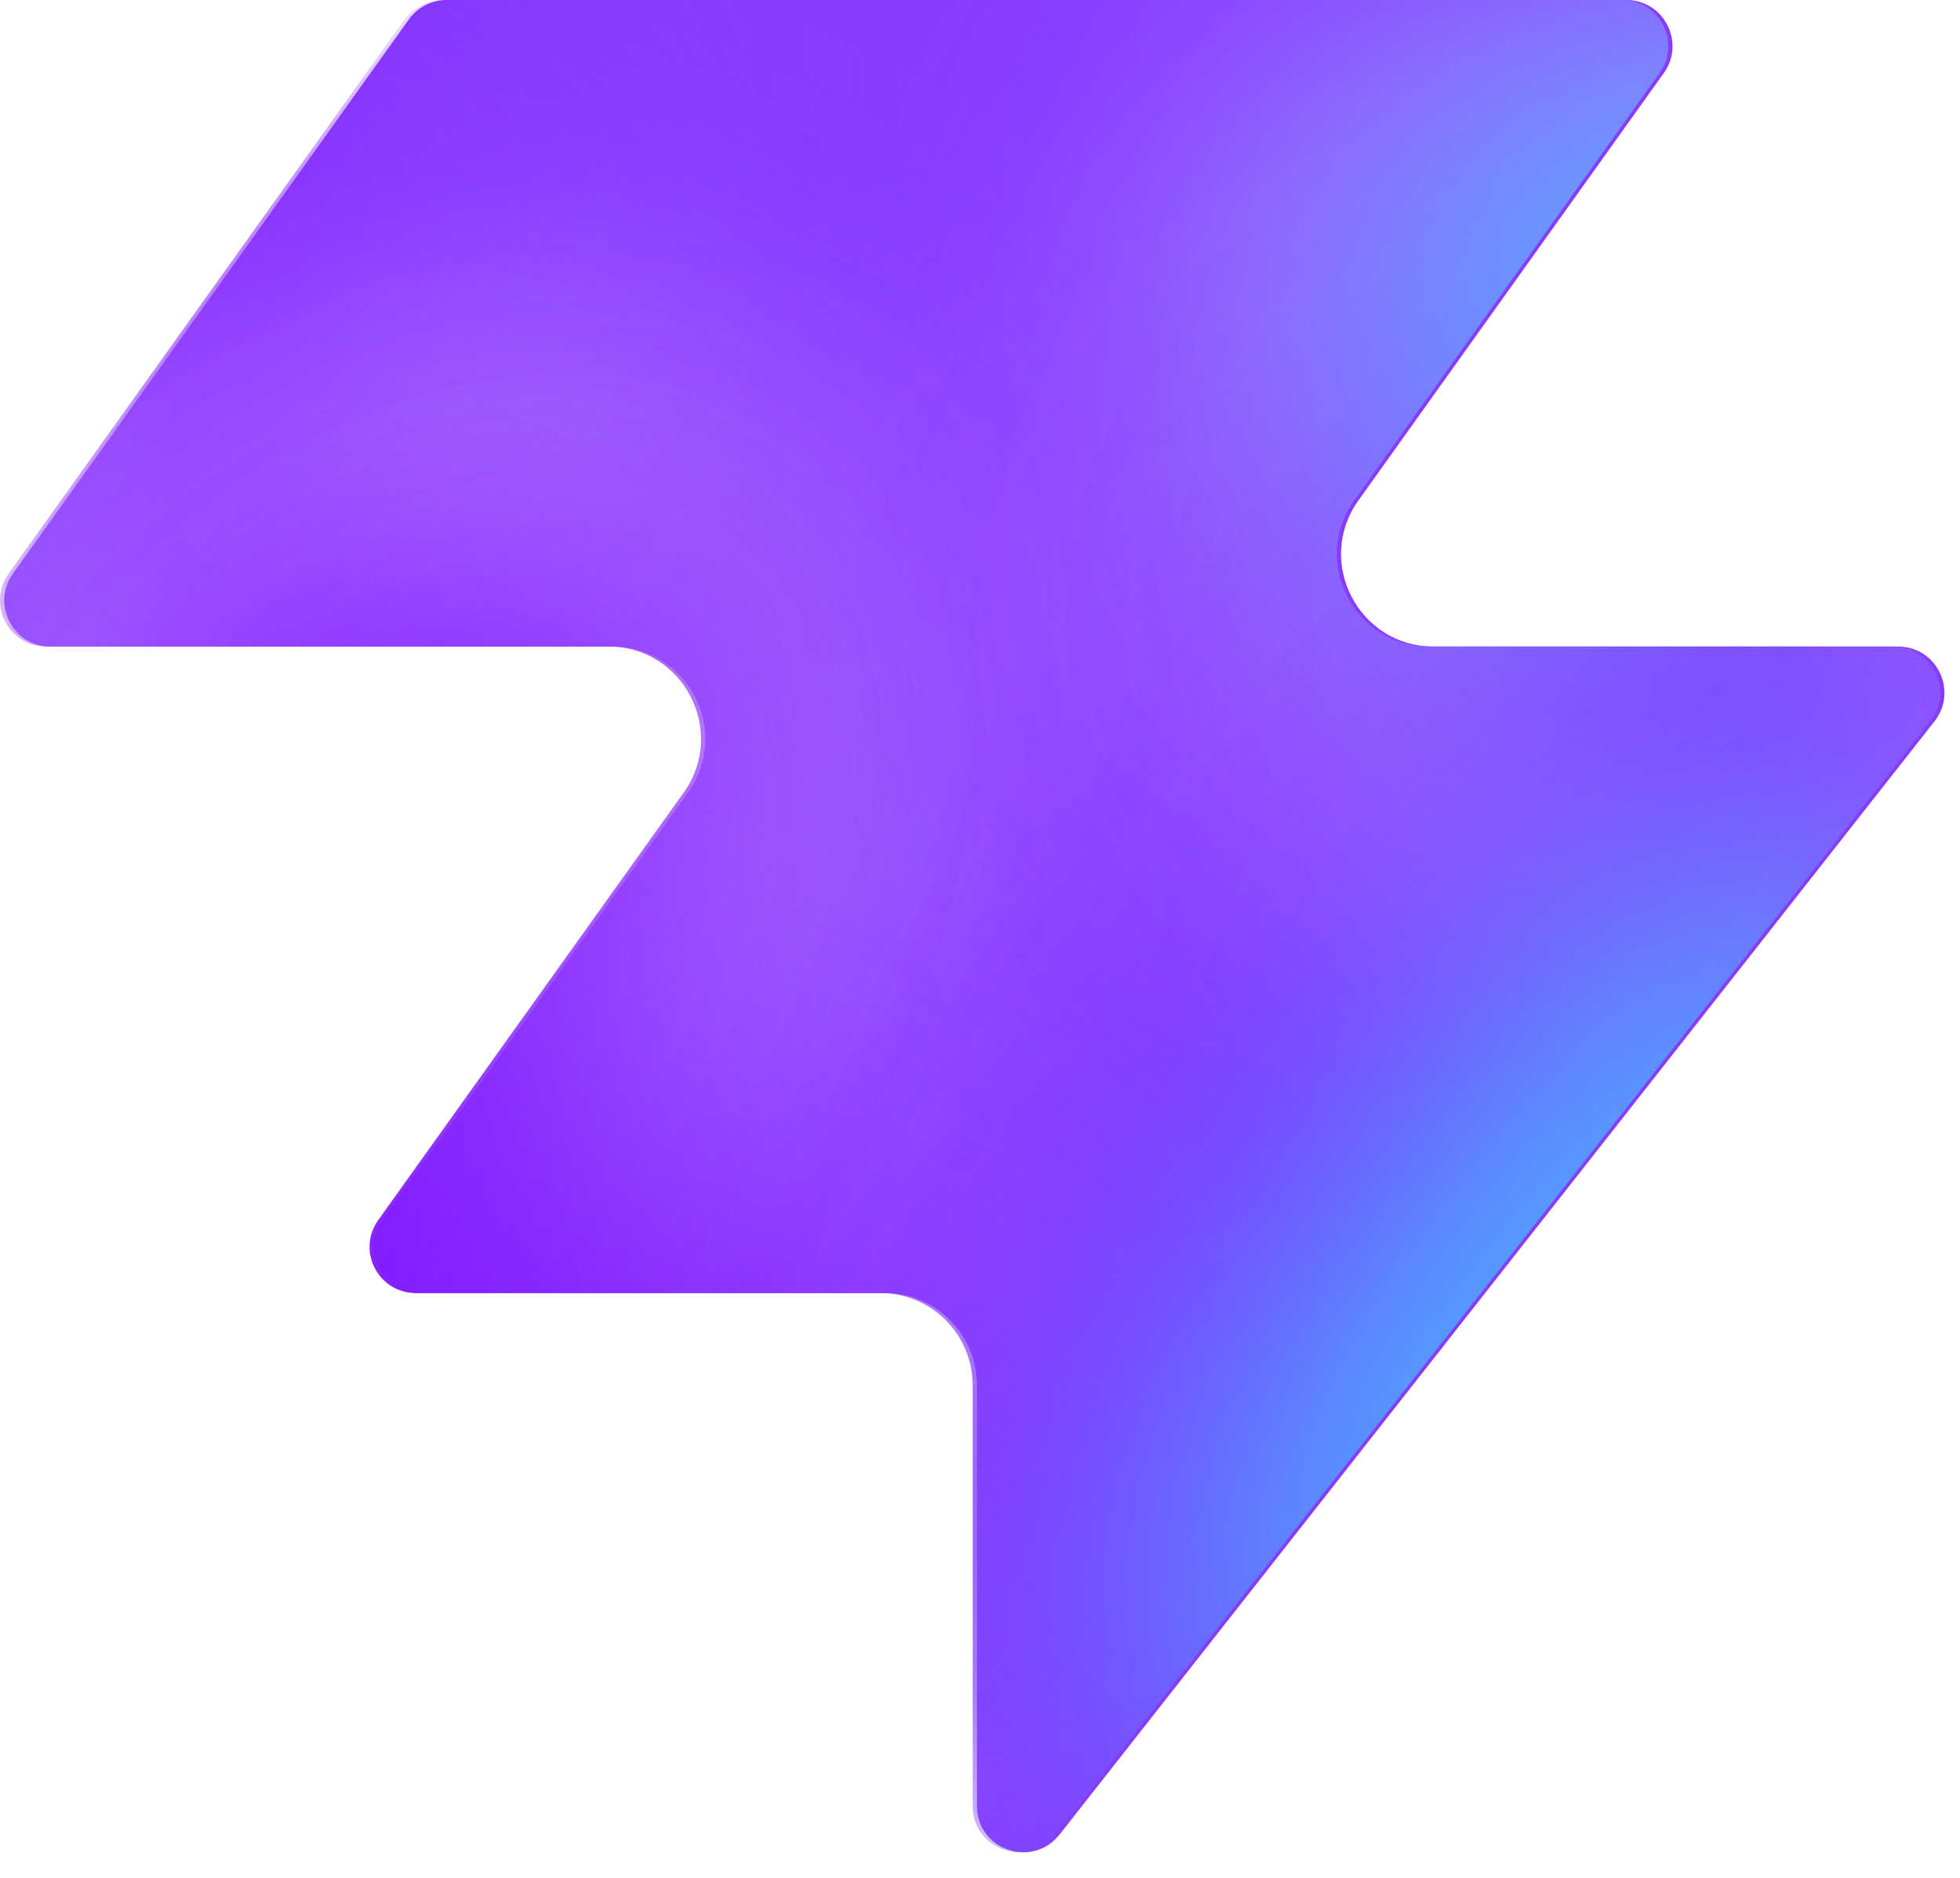
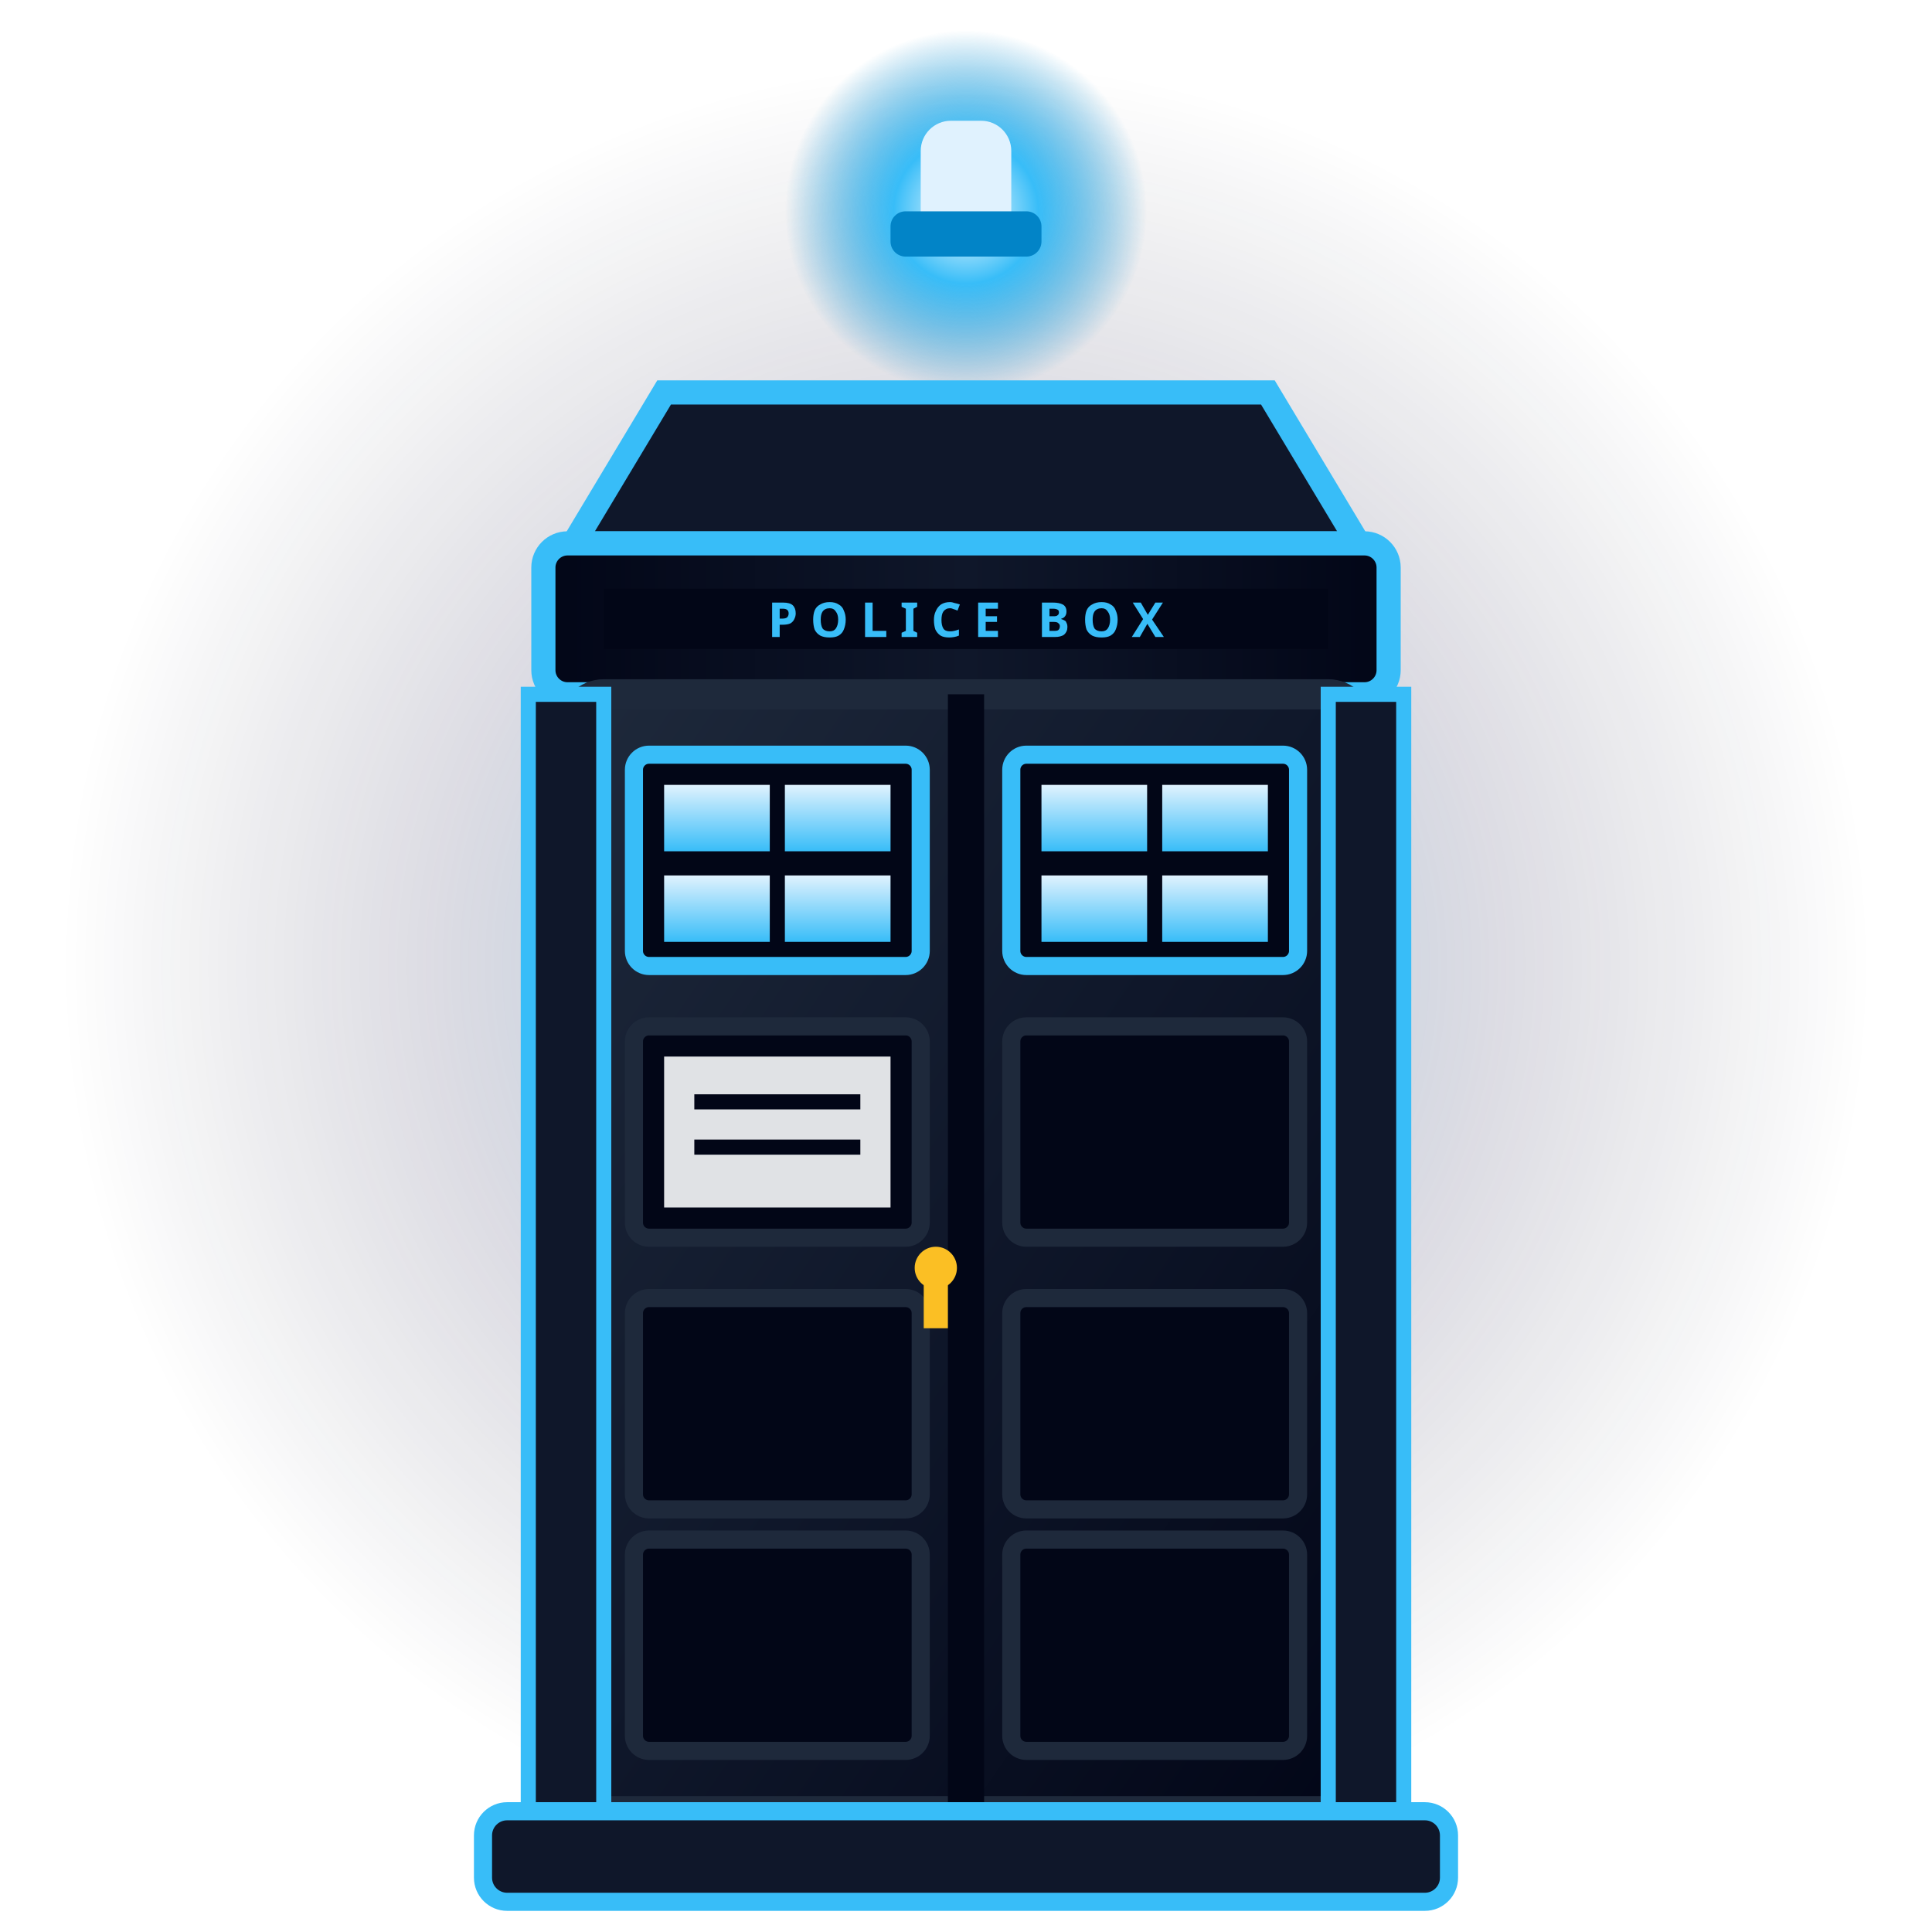
- <svg xmlns="http://www.w3.org/2000/svg" width="48" height="46" fill="none" viewBox="0 0 48 46">
-   <path fill="#863bff" d="M25.946 44.938c-.664.845-2.021.375-2.021-.698V33.937a2.26 2.26 0 0 0-2.262-2.262H10.287c-.92 0-1.456-1.04-.92-1.788l7.48-10.471c1.07-1.497 0-3.578-1.842-3.578H1.237c-.92 0-1.456-1.04-.92-1.788L10.013.474c.214-.297.556-.474.92-.474h28.894c.92 0 1.456 1.04.92 1.788l-7.48 10.471c-1.07 1.498 0 3.579 1.842 3.579h11.377c.943 0 1.473 1.088.89 1.83L25.947 44.94z" style="fill:#863bff;fill:color(display-p3 .525 .23 1);fill-opacity:1" />
-   <mask id="a" width="48" height="46" x="0" y="0" maskUnits="userSpaceOnUse" style="mask-type:alpha">
-     <path fill="#000" d="M25.842 44.938c-.664.844-2.021.375-2.021-.698V33.937a2.26 2.26 0 0 0-2.262-2.262H10.183c-.92 0-1.456-1.04-.92-1.788l7.48-10.471c1.07-1.498 0-3.579-1.842-3.579H1.133c-.92 0-1.456-1.04-.92-1.787L9.91.473c.214-.297.556-.474.92-.474h28.894c.92 0 1.456 1.04.92 1.788l-7.48 10.471c-1.07 1.498 0 3.578 1.842 3.578h11.377c.943 0 1.473 1.088.89 1.832L25.843 44.94z" style="fill:#000;fill-opacity:1" />
-   </mask>
-   <g mask="url(#a)">
-     <g filter="url(#b)">
-       <ellipse cx="5.508" cy="14.704" fill="#ede6ff" rx="5.508" ry="14.704" style="fill:#ede6ff;fill:color(display-p3 .927 .903 1);fill-opacity:1" transform="matrix(.00324 1 1 -.00324 -4.47 31.516)" />
-     </g>
-     <g filter="url(#c)">
-       <ellipse cx="10.399" cy="29.851" fill="#ede6ff" rx="10.399" ry="29.851" style="fill:#ede6ff;fill:color(display-p3 .927 .903 1);fill-opacity:1" transform="matrix(.00324 1 1 -.00324 -39.328 7.883)" />
-     </g>
-     <g filter="url(#d)">
-       <ellipse cx="5.508" cy="30.487" fill="#7e14ff" rx="5.508" ry="30.487" style="fill:#7e14ff;fill:color(display-p3 .492 .077 1);fill-opacity:1" transform="rotate(89.814 -25.913 -14.639)scale(1 -1)" />
-     </g>
-     <g filter="url(#e)">
-       <ellipse cx="5.508" cy="30.599" fill="#7e14ff" rx="5.508" ry="30.599" style="fill:#7e14ff;fill:color(display-p3 .492 .077 1);fill-opacity:1" transform="rotate(89.814 -32.644 -3.334)scale(1 -1)" />
-     </g>
-     <g filter="url(#f)">
-       <ellipse cx="5.508" cy="30.599" fill="#7e14ff" rx="5.508" ry="30.599" style="fill:#7e14ff;fill:color(display-p3 .492 .077 1);fill-opacity:1" transform="matrix(.00324 1 1 -.00324 -34.34 30.47)" />
-     </g>
-     <g filter="url(#g)">
-       <ellipse cx="14.072" cy="22.078" fill="#ede6ff" rx="14.072" ry="22.078" style="fill:#ede6ff;fill:color(display-p3 .927 .903 1);fill-opacity:1" transform="rotate(93.35 24.506 48.493)scale(-1 1)" />
-     </g>
-     <g filter="url(#h)">
-       <ellipse cx="3.47" cy="21.501" fill="#7e14ff" rx="3.47" ry="21.501" style="fill:#7e14ff;fill:color(display-p3 .492 .077 1);fill-opacity:1" transform="rotate(89.009 28.708 47.59)scale(-1 1)" />
-     </g>
-     <g filter="url(#i)">
-       <ellipse cx="3.47" cy="21.501" fill="#7e14ff" rx="3.47" ry="21.501" style="fill:#7e14ff;fill:color(display-p3 .492 .077 1);fill-opacity:1" transform="rotate(89.009 28.708 47.59)scale(-1 1)" />
-     </g>
-     <g filter="url(#j)">
-       <ellipse cx=".387" cy="8.972" fill="#7e14ff" rx="4.407" ry="29.108" style="fill:#7e14ff;fill:color(display-p3 .492 .077 1);fill-opacity:1" transform="rotate(39.51 .387 8.972)" />
-     </g>
-     <g filter="url(#k)">
-       <ellipse cx="47.523" cy="-6.092" fill="#7e14ff" rx="4.407" ry="29.108" style="fill:#7e14ff;fill:color(display-p3 .492 .077 1);fill-opacity:1" transform="rotate(37.892 47.523 -6.092)" />
-     </g>
-     <g filter="url(#l)">
-       <ellipse cx="41.412" cy="6.333" fill="#47bfff" rx="5.971" ry="9.665" style="fill:#47bfff;fill:color(display-p3 .28 .748 1);fill-opacity:1" transform="rotate(37.892 41.412 6.333)" />
-     </g>
-     <g filter="url(#m)">
-       <ellipse cx="-1.879" cy="38.332" fill="#7e14ff" rx="4.407" ry="29.108" style="fill:#7e14ff;fill:color(display-p3 .492 .077 1);fill-opacity:1" transform="rotate(37.892 -1.88 38.332)" />
-     </g>
-     <g filter="url(#n)">
-       <ellipse cx="-1.879" cy="38.332" fill="#7e14ff" rx="4.407" ry="29.108" style="fill:#7e14ff;fill:color(display-p3 .492 .077 1);fill-opacity:1" transform="rotate(37.892 -1.88 38.332)" />
-     </g>
-     <g filter="url(#o)">
-       <ellipse cx="35.651" cy="29.907" fill="#7e14ff" rx="4.407" ry="29.108" style="fill:#7e14ff;fill:color(display-p3 .492 .077 1);fill-opacity:1" transform="rotate(37.892 35.651 29.907)" />
-     </g>
-     <g filter="url(#p)">
-       <ellipse cx="38.418" cy="32.4" fill="#47bfff" rx="5.971" ry="15.297" style="fill:#47bfff;fill:color(display-p3 .28 .748 1);fill-opacity:1" transform="rotate(37.892 38.418 32.4)" />
-     </g>
-   </g>
+ <svg xmlns="http://www.w3.org/2000/svg" viewBox="0 0 64 64" width="64" height="64">
  <defs>
-     <filter id="b" width="60.045" height="41.654" x="-19.77" y="16.149" color-interpolation-filters="sRGB" filterUnits="userSpaceOnUse">
-       <feFlood flood-opacity="0" result="BackgroundImageFix" />
-       <feBlend in="SourceGraphic" in2="BackgroundImageFix" result="shape" />
-       <feGaussianBlur result="effect1_foregroundBlur_2002_17158" stdDeviation="7.659" />
-     </filter>
-     <filter id="c" width="90.34" height="51.437" x="-54.613" y="-7.533" color-interpolation-filters="sRGB" filterUnits="userSpaceOnUse">
-       <feFlood flood-opacity="0" result="BackgroundImageFix" />
-       <feBlend in="SourceGraphic" in2="BackgroundImageFix" result="shape" />
-       <feGaussianBlur result="effect1_foregroundBlur_2002_17158" stdDeviation="7.659" />
-     </filter>
-     <filter id="d" width="79.355" height="29.4" x="-49.64" y="2.03" color-interpolation-filters="sRGB" filterUnits="userSpaceOnUse">
-       <feFlood flood-opacity="0" result="BackgroundImageFix" />
-       <feBlend in="SourceGraphic" in2="BackgroundImageFix" result="shape" />
-       <feGaussianBlur result="effect1_foregroundBlur_2002_17158" stdDeviation="4.596" />
-     </filter>
-     <filter id="e" width="79.579" height="29.4" x="-45.045" y="20.029" color-interpolation-filters="sRGB" filterUnits="userSpaceOnUse">
-       <feFlood flood-opacity="0" result="BackgroundImageFix" />
-       <feBlend in="SourceGraphic" in2="BackgroundImageFix" result="shape" />
-       <feGaussianBlur result="effect1_foregroundBlur_2002_17158" stdDeviation="4.596" />
-     </filter>
-     <filter id="f" width="79.579" height="29.4" x="-43.513" y="21.178" color-interpolation-filters="sRGB" filterUnits="userSpaceOnUse">
-       <feFlood flood-opacity="0" result="BackgroundImageFix" />
-       <feBlend in="SourceGraphic" in2="BackgroundImageFix" result="shape" />
-       <feGaussianBlur result="effect1_foregroundBlur_2002_17158" stdDeviation="4.596" />
-     </filter>
-     <filter id="g" width="74.749" height="58.852" x="15.756" y="-17.901" color-interpolation-filters="sRGB" filterUnits="userSpaceOnUse">
-       <feFlood flood-opacity="0" result="BackgroundImageFix" />
-       <feBlend in="SourceGraphic" in2="BackgroundImageFix" result="shape" />
-       <feGaussianBlur result="effect1_foregroundBlur_2002_17158" stdDeviation="7.659" />
-     </filter>
-     <filter id="h" width="61.377" height="25.362" x="23.548" y="2.284" color-interpolation-filters="sRGB" filterUnits="userSpaceOnUse">
-       <feFlood flood-opacity="0" result="BackgroundImageFix" />
-       <feBlend in="SourceGraphic" in2="BackgroundImageFix" result="shape" />
-       <feGaussianBlur result="effect1_foregroundBlur_2002_17158" stdDeviation="4.596" />
-     </filter>
-     <filter id="i" width="61.377" height="25.362" x="23.548" y="2.284" color-interpolation-filters="sRGB" filterUnits="userSpaceOnUse">
-       <feFlood flood-opacity="0" result="BackgroundImageFix" />
-       <feBlend in="SourceGraphic" in2="BackgroundImageFix" result="shape" />
-       <feGaussianBlur result="effect1_foregroundBlur_2002_17158" stdDeviation="4.596" />
-     </filter>
-     <filter id="j" width="56.045" height="63.649" x="-27.636" y="-22.853" color-interpolation-filters="sRGB" filterUnits="userSpaceOnUse">
-       <feFlood flood-opacity="0" result="BackgroundImageFix" />
-       <feBlend in="SourceGraphic" in2="BackgroundImageFix" result="shape" />
-       <feGaussianBlur result="effect1_foregroundBlur_2002_17158" stdDeviation="4.596" />
-     </filter>
-     <filter id="k" width="54.814" height="64.646" x="20.116" y="-38.415" color-interpolation-filters="sRGB" filterUnits="userSpaceOnUse">
-       <feFlood flood-opacity="0" result="BackgroundImageFix" />
-       <feBlend in="SourceGraphic" in2="BackgroundImageFix" result="shape" />
-       <feGaussianBlur result="effect1_foregroundBlur_2002_17158" stdDeviation="4.596" />
-     </filter>
-     <filter id="l" width="33.541" height="35.313" x="24.641" y="-11.323" color-interpolation-filters="sRGB" filterUnits="userSpaceOnUse">
-       <feFlood flood-opacity="0" result="BackgroundImageFix" />
-       <feBlend in="SourceGraphic" in2="BackgroundImageFix" result="shape" />
-       <feGaussianBlur result="effect1_foregroundBlur_2002_17158" stdDeviation="4.596" />
-     </filter>
-     <filter id="m" width="54.814" height="64.646" x="-29.286" y="6.009" color-interpolation-filters="sRGB" filterUnits="userSpaceOnUse">
-       <feFlood flood-opacity="0" result="BackgroundImageFix" />
-       <feBlend in="SourceGraphic" in2="BackgroundImageFix" result="shape" />
-       <feGaussianBlur result="effect1_foregroundBlur_2002_17158" stdDeviation="4.596" />
-     </filter>
-     <filter id="n" width="54.814" height="64.646" x="-29.286" y="6.009" color-interpolation-filters="sRGB" filterUnits="userSpaceOnUse">
-       <feFlood flood-opacity="0" result="BackgroundImageFix" />
-       <feBlend in="SourceGraphic" in2="BackgroundImageFix" result="shape" />
-       <feGaussianBlur result="effect1_foregroundBlur_2002_17158" stdDeviation="4.596" />
-     </filter>
-     <filter id="o" width="54.814" height="64.646" x="8.244" y="-2.416" color-interpolation-filters="sRGB" filterUnits="userSpaceOnUse">
-       <feFlood flood-opacity="0" result="BackgroundImageFix" />
-       <feBlend in="SourceGraphic" in2="BackgroundImageFix" result="shape" />
-       <feGaussianBlur result="effect1_foregroundBlur_2002_17158" stdDeviation="4.596" />
-     </filter>
-     <filter id="p" width="39.409" height="43.623" x="18.713" y="10.588" color-interpolation-filters="sRGB" filterUnits="userSpaceOnUse">
-       <feFlood flood-opacity="0" result="BackgroundImageFix" />
-       <feBlend in="SourceGraphic" in2="BackgroundImageFix" result="shape" />
-       <feGaussianBlur result="effect1_foregroundBlur_2002_17158" stdDeviation="4.596" />
-     </filter>
+     <radialGradient id="tardis-glow" cx="50%" cy="50%" r="50%">
+       <stop offset="0%" stop-color="#38bdf8" stop-opacity="0.4" />
+       <stop offset="60%" stop-color="#1e1b4b" stop-opacity="0.15" />
+       <stop offset="100%" stop-color="#020617" stop-opacity="0" />
+     </radialGradient>
+     <linearGradient id="tardis-body" x1="0%" y1="0%" x2="100%" y2="100%">
+       <stop offset="0%" stop-color="#1e293b" />
+       <stop offset="50%" stop-color="#0f172a" />
+       <stop offset="100%" stop-color="#020617" />
+     </linearGradient>
+     <radialGradient id="lamp-light" cx="50%" cy="50%" r="50%">
+       <stop offset="0%" stop-color="#ffffff" />
+       <stop offset="40%" stop-color="#38bdf8" />
+       <stop offset="100%" stop-color="#0284c7" stop-opacity="0" />
+     </radialGradient>
+     <linearGradient id="sign-banner" x1="0%" y1="0%" x2="100%" y2="0%">
+       <stop offset="0%" stop-color="#020617" />
+       <stop offset="50%" stop-color="#0f172a" />
+       <stop offset="100%" stop-color="#020617" />
+     </linearGradient>
+     <linearGradient id="window-glow" x1="0%" y1="0%" x2="0%" y2="100%">
+       <stop offset="0%" stop-color="#e0f2fe" />
+       <stop offset="100%" stop-color="#38bdf8" />
+     </linearGradient>
  </defs>
+   <circle cx="32" cy="32" r="30" fill="url(#tardis-glow)" />
+   <ellipse cx="32" cy="7" rx="6" ry="6" fill="url(#lamp-light)" />
+   <rect x="30.5" y="4" width="3" height="4" rx="1" fill="#e0f2fe" />
+   <rect x="29.5" y="7" width="5" height="1.5" rx="0.5" fill="#0284c7" />
+   <path d="M 22 13 L 42 13 L 45 18 L 19 18 Z" fill="#0f172a" stroke="#38bdf8" stroke-width="0.8" />
+   <rect x="18" y="18" width="28" height="5" rx="0.8" fill="url(#sign-banner)" stroke="#38bdf8" stroke-width="0.8" />
+   <rect x="20" y="19.5" width="24" height="2" fill="#020617" />
+   <text x="32" y="21.1" font-family="sans-serif" font-weight="900" font-size="1.6" fill="#38bdf8" text-anchor="middle" letter-spacing="0.4">POLICE BOX</text>
+   <rect x="19" y="23" width="26" height="37" rx="1" fill="url(#tardis-body)" stroke="#1e293b" stroke-width="1" />
+   <line x1="32" y1="23" x2="32" y2="60" stroke="#020617" stroke-width="1.2" />
+   <rect x="17.5" y="23" width="2.5" height="37" fill="#0f172a" stroke="#38bdf8" stroke-width="0.5" />
+   <rect x="44" y="23" width="2.5" height="37" fill="#0f172a" stroke="#38bdf8" stroke-width="0.5" />
+   <rect x="21" y="25" width="9.5" height="7" rx="0.5" fill="#020617" stroke="#38bdf8" stroke-width="0.6" />
+   <rect x="22" y="26" width="3.5" height="2.2" fill="url(#window-glow)" />
+   <rect x="26" y="26" width="3.5" height="2.2" fill="url(#window-glow)" />
+   <rect x="22" y="29" width="3.5" height="2.2" fill="url(#window-glow)" />
+   <rect x="26" y="29" width="3.5" height="2.2" fill="url(#window-glow)" />
+   <rect x="33.5" y="25" width="9.5" height="7" rx="0.5" fill="#020617" stroke="#38bdf8" stroke-width="0.6" />
+   <rect x="34.5" y="26" width="3.5" height="2.2" fill="url(#window-glow)" />
+   <rect x="38.5" y="26" width="3.5" height="2.2" fill="url(#window-glow)" />
+   <rect x="34.5" y="29" width="3.5" height="2.2" fill="url(#window-glow)" />
+   <rect x="38.5" y="29" width="3.5" height="2.2" fill="url(#window-glow)" />
+   <rect x="21" y="34" width="9.5" height="7" rx="0.5" fill="#020617" stroke="#1e293b" stroke-width="0.6" />
+   <rect x="22" y="35" width="7.5" height="5" fill="#f8fafc" opacity="0.9" />
+   <line x1="23" y1="36.5" x2="28.5" y2="36.5" stroke="#020617" stroke-width="0.5" />
+   <line x1="23" y1="38" x2="28.5" y2="38" stroke="#020617" stroke-width="0.5" />
+   <rect x="33.5" y="34" width="9.5" height="7" rx="0.5" fill="#020617" stroke="#1e293b" stroke-width="0.6" />
+   <rect x="21" y="43" width="9.5" height="7" rx="0.5" fill="#020617" stroke="#1e293b" stroke-width="0.6" />
+   <rect x="21" y="51" width="9.5" height="7" rx="0.5" fill="#020617" stroke="#1e293b" stroke-width="0.6" />
+   <rect x="33.5" y="43" width="9.5" height="7" rx="0.5" fill="#020617" stroke="#1e293b" stroke-width="0.6" />
+   <rect x="33.5" y="51" width="9.5" height="7" rx="0.5" fill="#020617" stroke="#1e293b" stroke-width="0.6" />
+   <circle cx="31" cy="42" r="0.7" fill="#fbbf24" />
+   <rect x="30.6" y="42" width="0.8" height="2" fill="#fbbf24" />
+   <rect x="16" y="60" width="32" height="3" rx="0.8" fill="#0f172a" stroke="#38bdf8" stroke-width="0.6" />
</svg>
